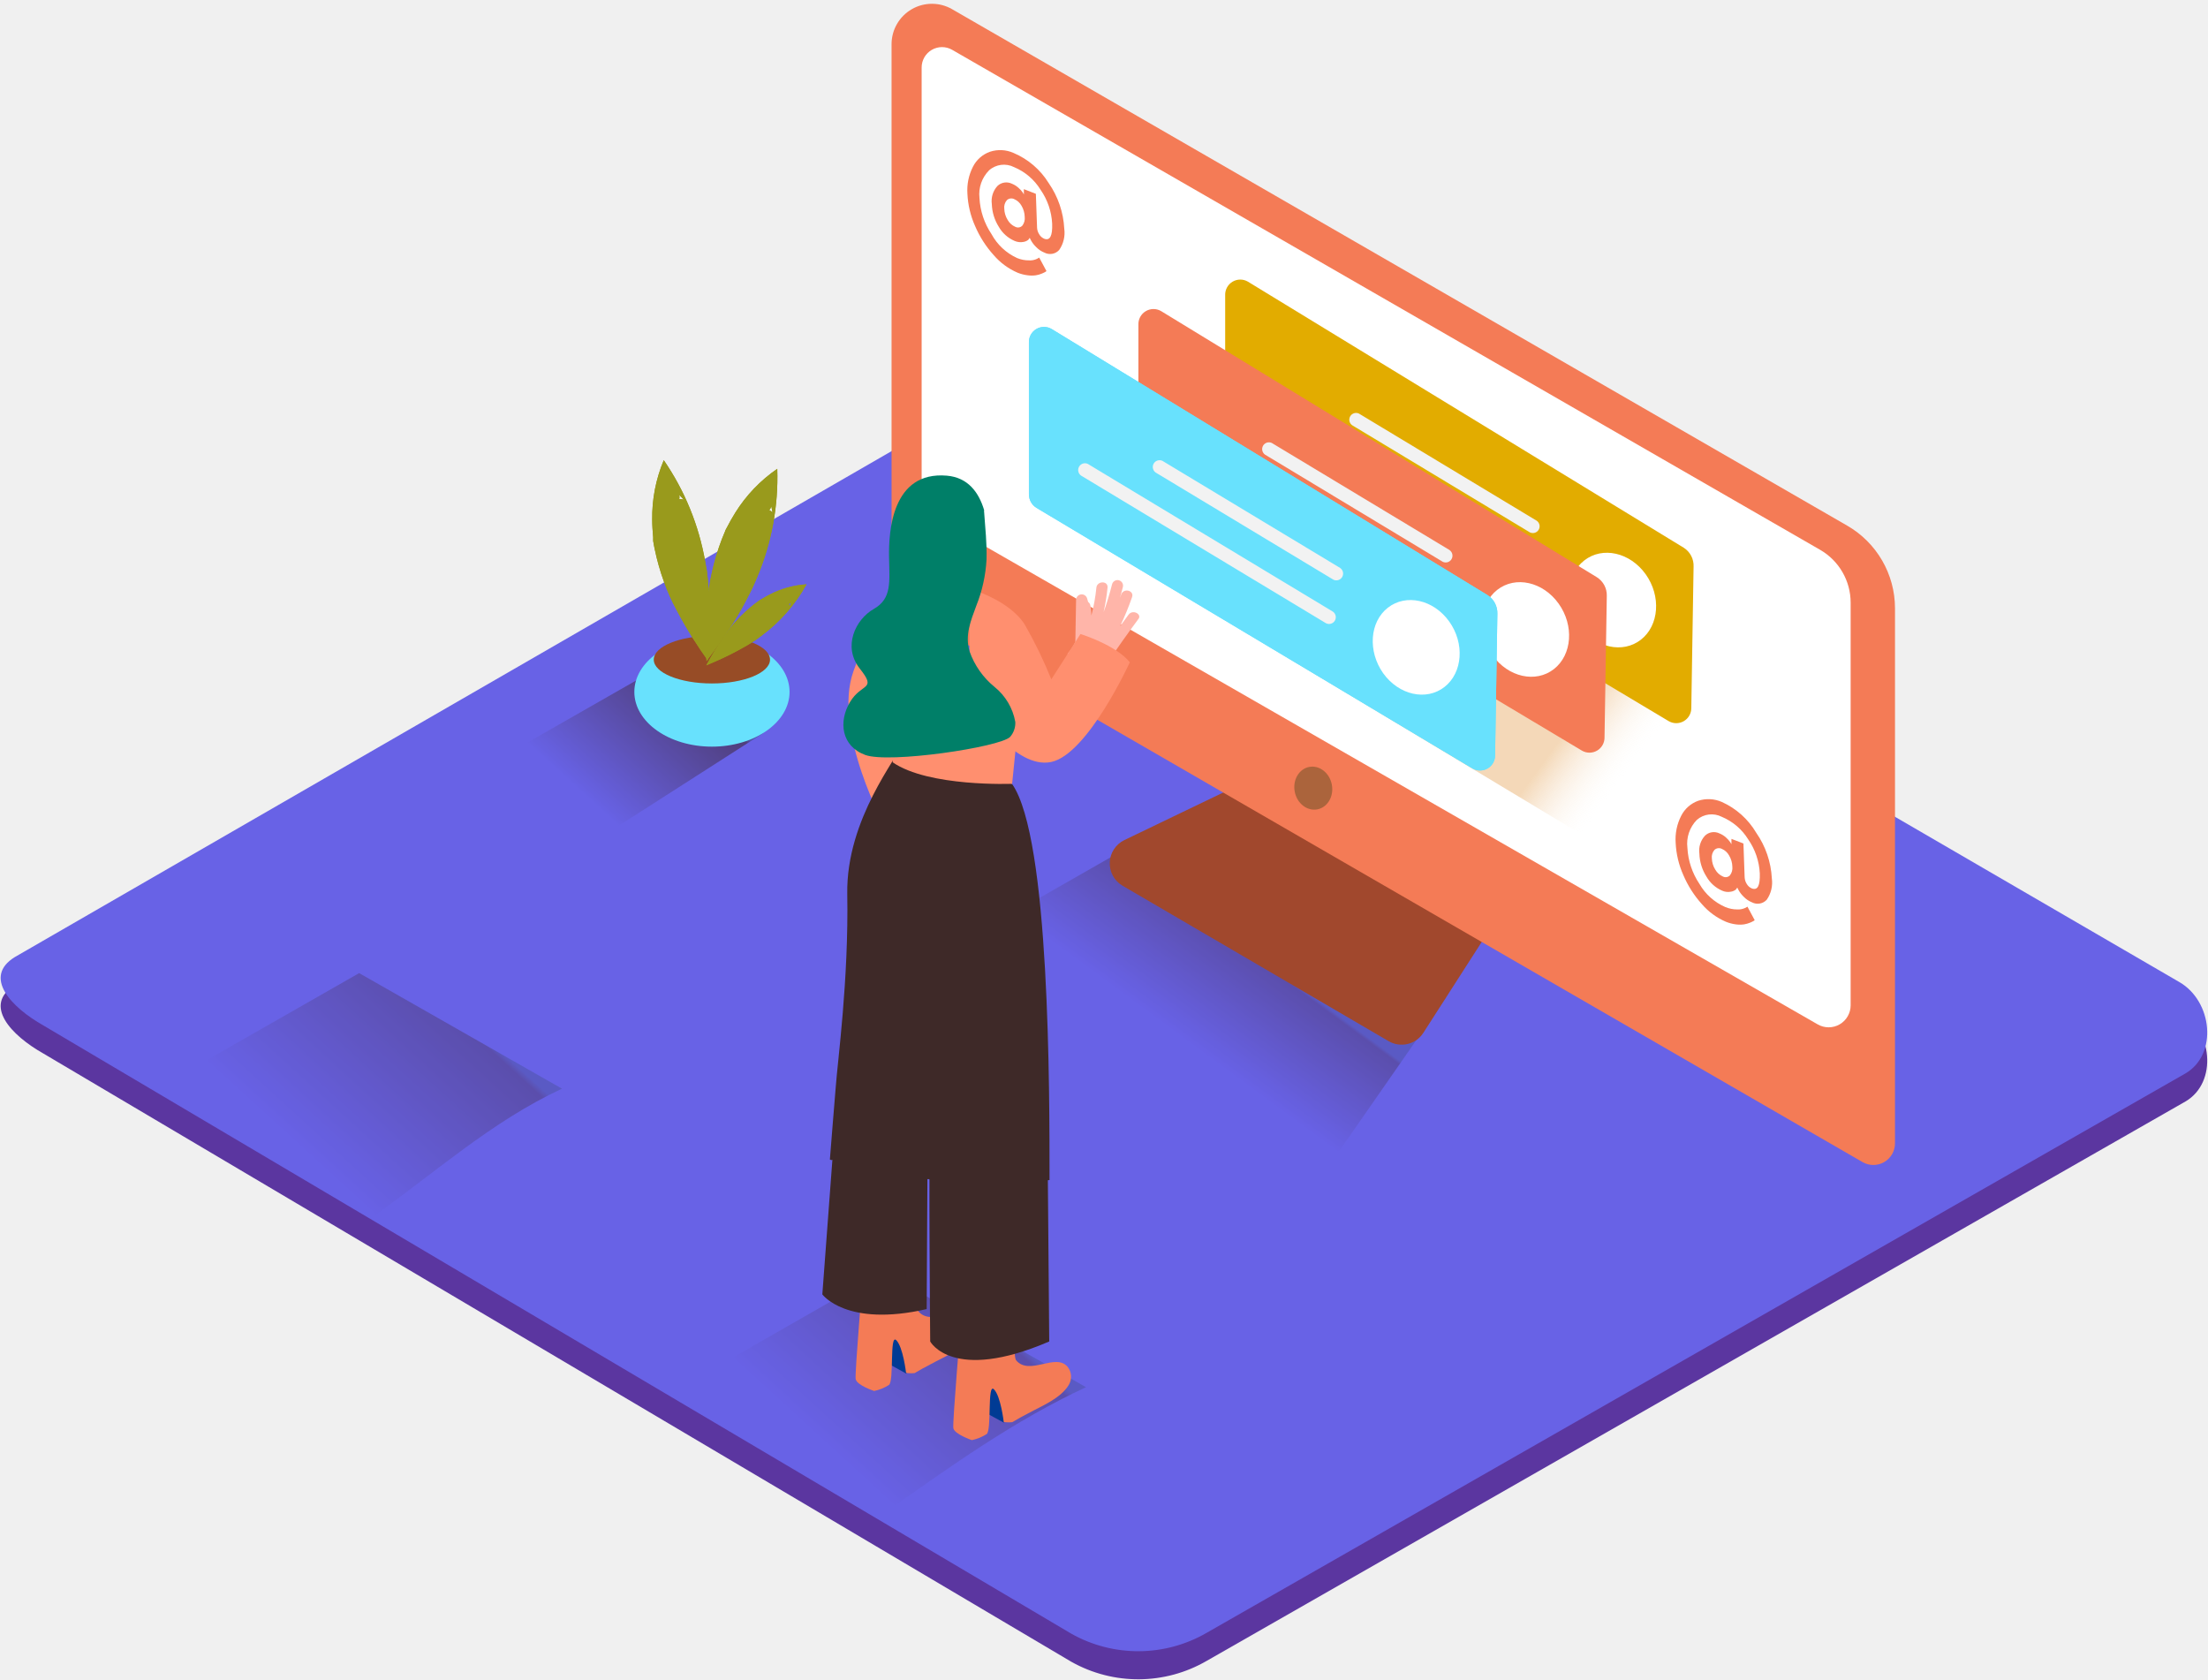
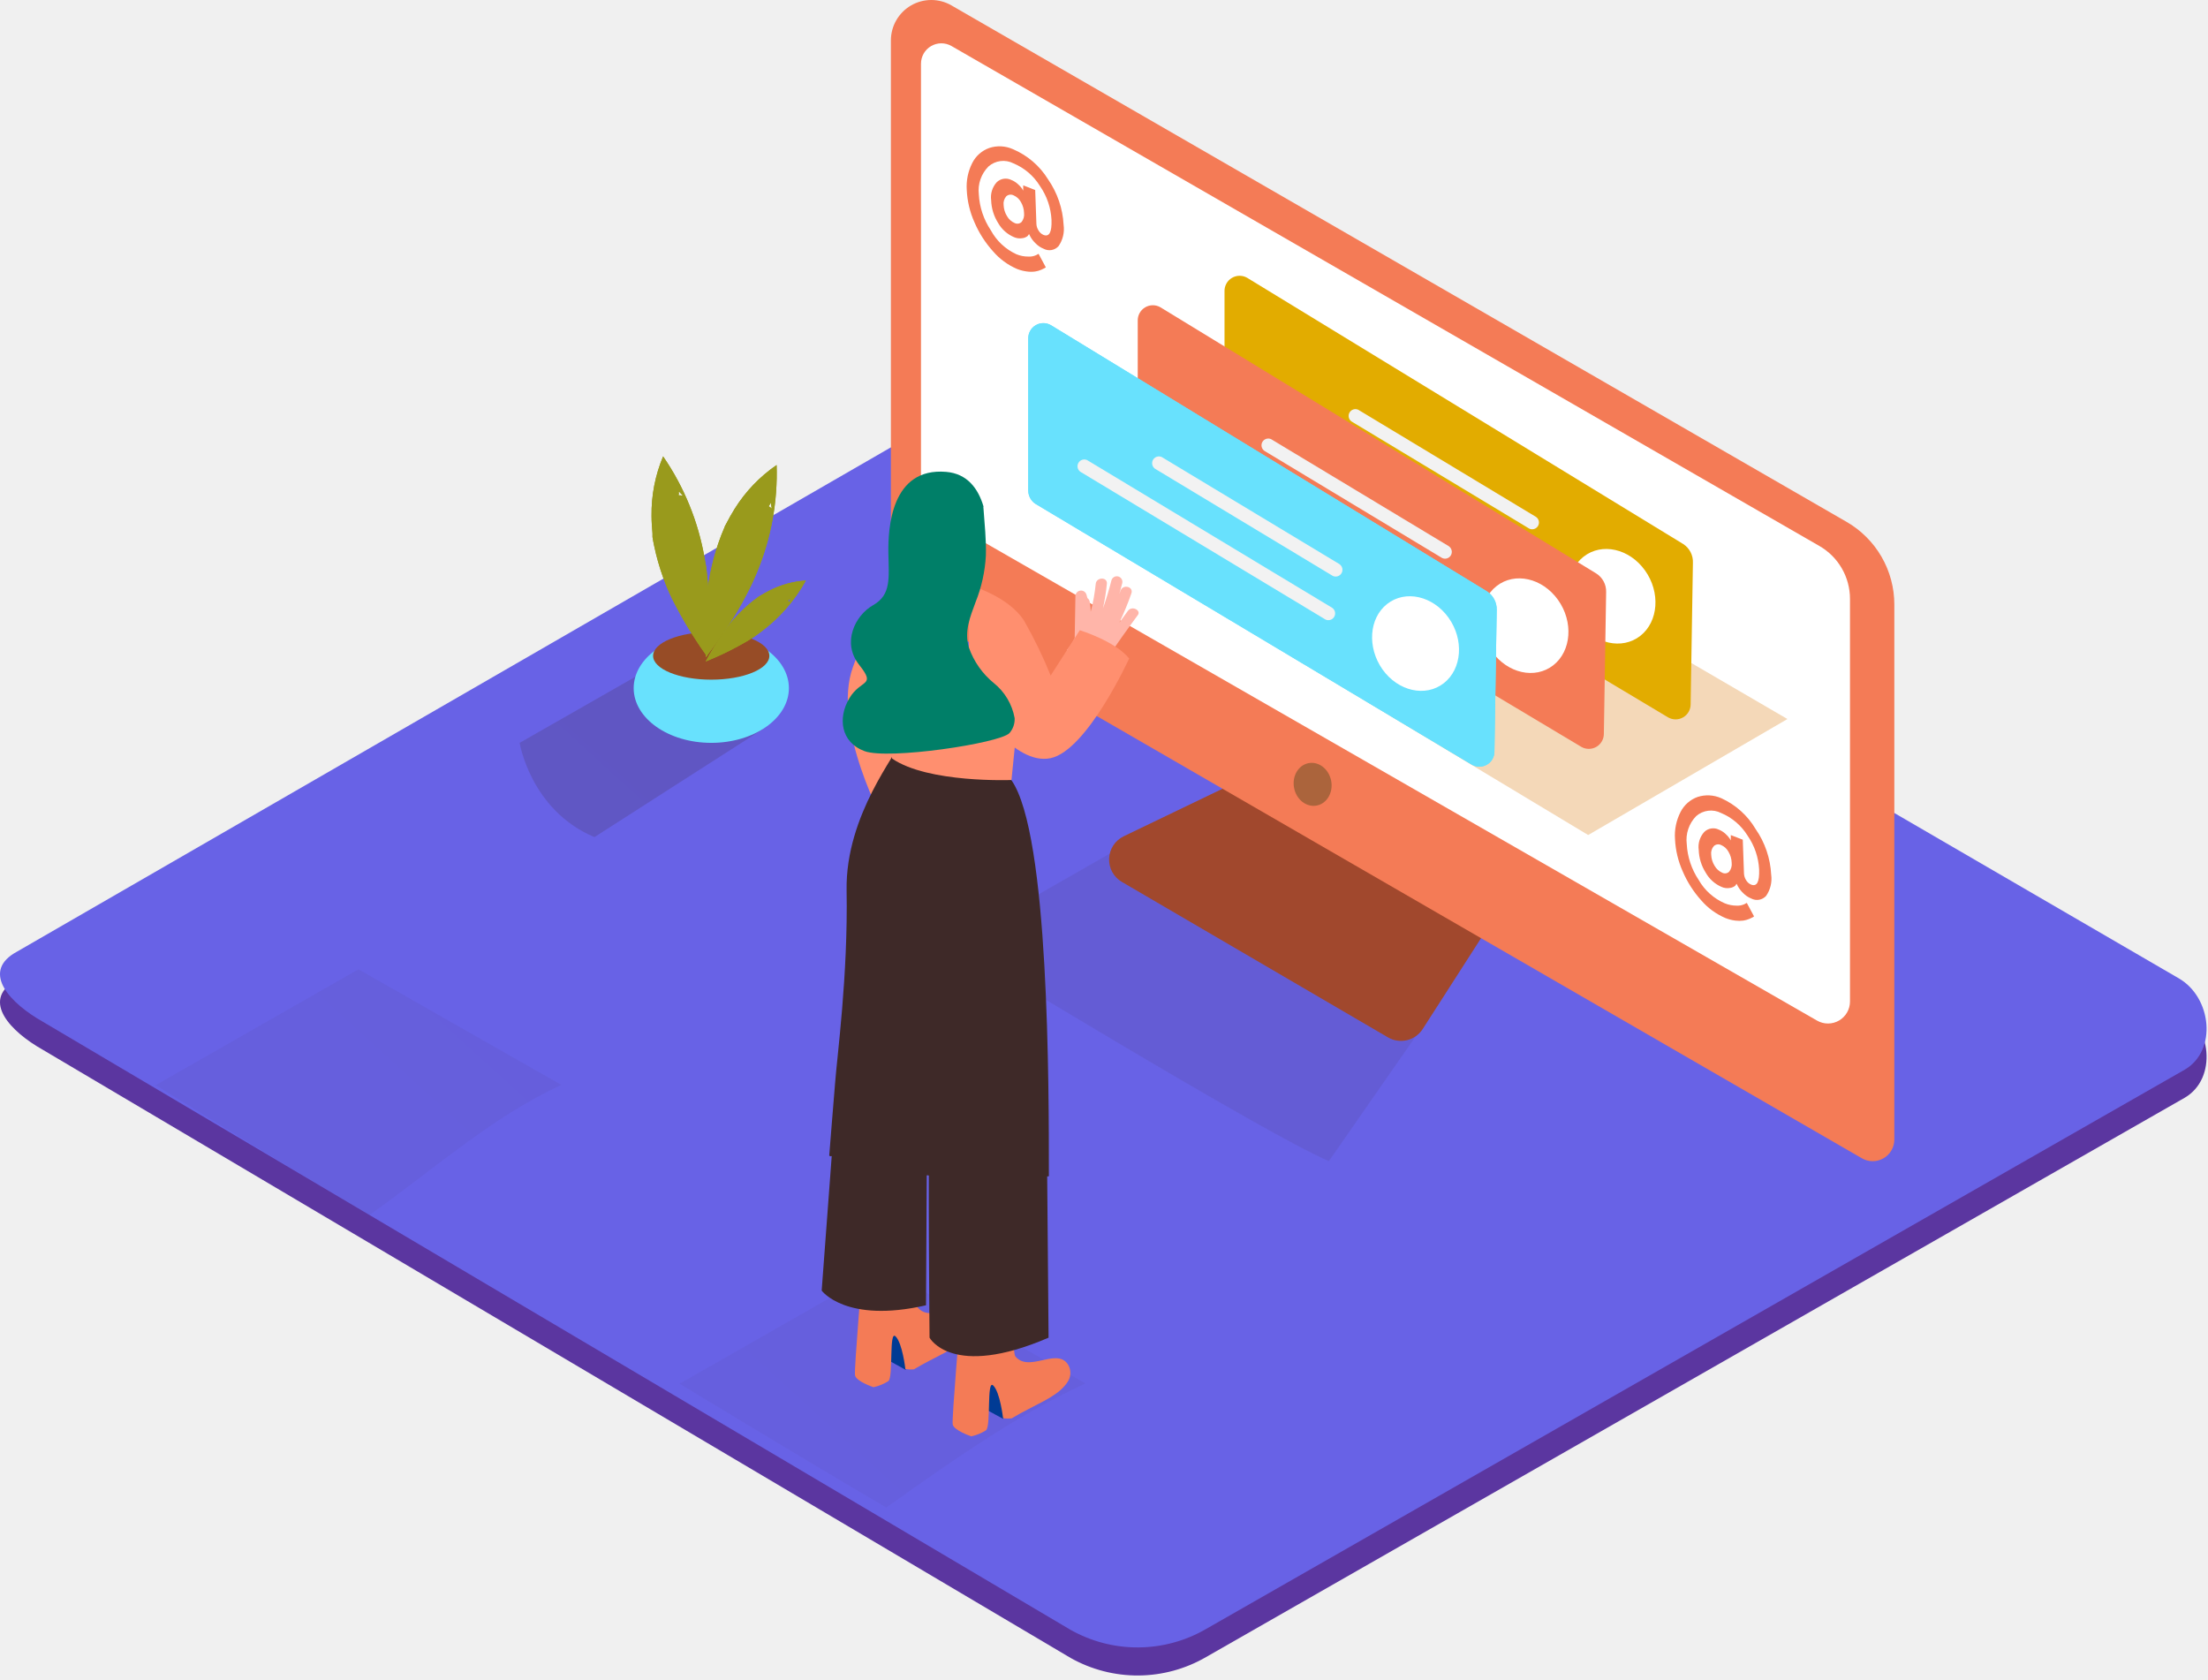
- <svg xmlns="http://www.w3.org/2000/svg" width="472" height="359">
+ <svg xmlns="http://www.w3.org/2000/svg" width="472" height="359" viewBox="0 0 472 359" fill="none">
+   <path d="M228.877 354.392L9.172 224.4C2.177 220.462 -3.818 214.01 2.997 209.778L223.484 82.556C226.789 80.504 231.811 79.157 235.18 81.119L465.775 215.126C472.769 219.192 474.025 230.518 467.055 234.622L257.831 354.187C253.44 356.737 248.459 358.098 243.381 358.134C238.304 358.17 233.303 356.88 228.877 354.392Z" fill="#5B36A0" />
+   <path d="M228.877 348.392L9.172 218.4C2.177 214.462 -3.818 208.01 2.997 203.778L223.484 76.556C226.789 74.504 231.811 73.157 235.18 75.119L465.775 209.126C472.769 213.192 474.025 224.518 467.055 228.622L257.831 348.187C253.44 350.737 248.459 352.098 243.381 352.134C238.304 352.17 233.303 350.88 228.877 348.392Z" fill="#6862E6" />
+   <path style="mix-blend-mode:multiply" opacity="0.25" d="M246.992 176.882L203.639 201.649C203.639 201.649 270.422 242.449 284.078 248.195L309.046 212.282" fill="url(#paint0_linear_55_53)" />
+   <path style="mix-blend-mode:multiply" opacity="0.25" d="M232.016 295.702L188.651 270.987L145.287 295.754C145.287 295.754 167.872 309.554 189.458 322.227C203.166 312.517 216.886 302.706 232.016 295.702Z" fill="url(#paint1_linear_55_53)" />
+   <path style="mix-blend-mode:multiply" opacity="0.46" d="M138.587 143.072L111.082 158.784C111.082 158.784 113.413 173.188 127.07 178.934L163.08 155.847" fill="url(#paint2_linear_55_53)" />
+   <path d="M152.051 158.784C161.213 158.784 168.641 153.547 168.641 147.087C168.641 140.627 161.213 135.39 152.051 135.39C142.888 135.39 135.461 140.627 135.461 147.087C135.461 153.547 142.888 158.784 152.051 158.784Z" fill="#68E1FD" />
+   <path d="M152.038 145.278C158.9 145.278 164.464 142.998 164.464 140.186C164.464 137.373 158.9 135.094 152.038 135.094C145.175 135.094 139.612 137.373 139.612 140.186C139.612 142.998 145.175 145.278 152.038 145.278Z" fill="#974C26" />
+   <path d="M151.589 131.695C151.589 129.399 151.513 127.104 151.333 124.808C151.282 124.209 151.227 123.615 151.167 123.025L151.039 121.858C151.039 121.511 150.859 120.575 150.859 120.665C150.782 120.195 150.701 119.729 150.616 119.267C149.261 111.474 146.237 104.066 141.751 97.552C140.063 101.574 139.221 105.9 139.278 110.262C139.278 111.546 139.381 112.828 139.483 114.034V114.791C139.586 115.406 139.701 116.073 139.829 116.637C140.317 118.976 140.972 121.278 141.789 123.525C142.523 125.593 143.418 127.6 144.467 129.528C145.597 131.698 146.824 133.816 148.143 135.877C149.094 137.381 150.09 138.856 151.128 140.302C151.436 137.442 151.577 134.568 151.589 131.695ZM145.069 105.876C145.134 105.58 145.134 105.274 145.069 104.979C145.385 105.303 145.697 105.637 146.004 105.979C145.696 105.891 145.375 105.856 145.056 105.876H145.069Z" fill="#999A1C" />
+   <path d="M155.855 133.465C157.125 131.549 158.292 129.566 159.353 127.527C159.635 126.997 159.908 126.467 160.173 125.937L160.698 124.872L161.198 123.769L161.748 122.486C164.819 115.188 166.274 107.312 166.014 99.399C162.412 101.869 159.359 105.057 157.047 108.762C156.383 109.83 155.763 110.926 155.189 112.046L154.933 112.52L154.869 112.726C154.626 113.303 154.382 113.88 154.152 114.47C153.301 116.705 152.612 118.998 152.089 121.332C151.59 123.47 151.261 125.645 151.103 127.835C150.876 130.269 150.765 132.713 150.77 135.158C150.77 137.069 150.77 138.814 150.885 140.494C152.589 138.224 154.305 135.889 155.855 133.465ZM164.311 108.211C164.511 107.985 164.66 107.718 164.746 107.428C164.84 107.873 164.921 108.301 164.99 108.711C164.79 108.511 164.561 108.343 164.311 108.211Z" fill="#999A1C" />
+   <path d="M155.766 139.186C157.07 138.536 158.351 137.843 159.609 137.108L160.569 136.518L161.198 136.12L161.813 135.684L162.53 135.158C166.535 132.213 169.857 128.437 172.266 124.089C169.531 124.265 166.862 125.003 164.426 126.257C163.721 126.617 163.042 127.014 162.363 127.424L162.069 127.604L161.966 127.694L161.018 128.399C159.837 129.331 158.724 130.347 157.688 131.439C156.73 132.433 155.851 133.5 155.061 134.632C154.171 135.89 153.317 137.174 152.499 138.48C151.918 139.438 151.367 140.413 150.846 141.405C152.499 140.712 154.152 139.995 155.766 139.186ZM168.474 128.284C168.655 128.227 168.821 128.13 168.961 128.001C168.867 128.275 168.765 128.544 168.653 128.809C168.619 128.63 168.559 128.457 168.474 128.296V128.284ZM151.589 131.695C151.589 129.399 151.513 127.104 151.333 124.808C151.282 124.209 151.227 123.615 151.167 123.025L151.039 121.858C151.039 121.511 150.859 120.575 150.859 120.665C150.782 120.195 150.701 119.729 150.616 119.267C149.261 111.474 146.237 104.066 141.751 97.552C140.063 101.574 139.221 105.9 139.278 110.262C139.278 111.546 139.381 112.828 139.483 114.034V114.791C139.586 115.406 139.701 116.073 139.829 116.637C140.317 118.976 140.972 121.278 141.789 123.525C142.523 125.593 143.418 127.6 144.467 129.528C145.597 131.698 146.824 133.816 148.143 135.877C149.094 137.381 150.09 138.856 151.128 140.302C151.436 137.442 151.577 134.568 151.589 131.695ZM145.069 105.876C145.134 105.58 145.134 105.274 145.069 104.979C145.385 105.303 145.697 105.637 146.004 105.979C145.696 105.891 145.375 105.856 145.056 105.876H145.069Z" fill="#999A1C" />
+   <path d="M155.855 133.465C157.125 131.549 158.292 129.566 159.353 127.527C159.635 126.997 159.908 126.467 160.173 125.937L160.698 124.872L161.198 123.769L161.748 122.486C164.819 115.188 166.274 107.312 166.014 99.399C162.412 101.869 159.359 105.057 157.047 108.762C156.383 109.83 155.763 110.926 155.189 112.046L154.933 112.52L154.869 112.726C154.626 113.303 154.382 113.88 154.152 114.47C153.301 116.705 152.612 118.998 152.089 121.332C151.59 123.47 151.261 125.645 151.103 127.835C150.876 130.269 150.765 132.713 150.77 135.158C150.77 137.069 150.77 138.814 150.885 140.494C152.589 138.224 154.305 135.889 155.855 133.465ZM164.311 108.211C164.511 107.985 164.66 107.718 164.746 107.428C164.84 107.873 164.921 108.301 164.99 108.711C164.79 108.511 164.561 108.343 164.311 108.211Z" fill="#999A1C" />
+   <path d="M155.766 139.186C157.07 138.536 158.351 137.843 159.609 137.108L160.569 136.518L161.198 136.12L161.813 135.684L162.53 135.158C166.535 132.213 169.857 128.437 172.266 124.089C169.531 124.265 166.862 125.003 164.426 126.257C163.721 126.617 163.042 127.014 162.363 127.424L162.069 127.604L161.966 127.694L161.018 128.399C159.837 129.331 158.724 130.347 157.688 131.439C156.73 132.433 155.851 133.5 155.061 134.632C154.171 135.89 153.317 137.174 152.499 138.48C151.918 139.438 151.367 140.413 150.846 141.405C152.499 140.712 154.152 139.995 155.766 139.186ZM168.474 128.284C168.655 128.227 168.821 128.13 168.961 128.001C168.867 128.275 168.765 128.544 168.653 128.809C168.619 128.63 168.559 128.457 168.474 128.296V128.284Z" fill="#999A1C" />
+   <path d="M264.209 167.211L240.215 178.754C239.31 179.189 238.542 179.863 237.991 180.702C237.44 181.542 237.129 182.515 237.089 183.518C237.05 184.521 237.284 185.516 237.767 186.396C238.25 187.276 238.963 188.008 239.831 188.514L296.698 221.734C297.927 222.453 299.386 222.669 300.771 222.337C302.156 222.005 303.358 221.15 304.128 219.952L317.951 198.429" fill="#A1482D" />
+   <path d="M394.713 111.533L203.383 1.151C202.071 0.395 200.583 -0.002 199.068 5.79808e-06C197.554 0.002 196.067 0.402 194.757 1.161C193.445 1.92 192.357 3.011 191.6 4.324C190.843 5.637 190.445 7.125 190.445 8.641V123.474C190.444 124.734 190.776 125.972 191.405 127.064C192.035 128.156 192.941 129.063 194.032 129.694L398.005 247.579C398.708 247.987 399.507 248.202 400.32 248.203C401.134 248.203 401.933 247.989 402.637 247.582C403.341 247.174 403.926 246.588 404.332 245.883C404.738 245.177 404.95 244.378 404.949 243.564V129.207C404.947 125.621 403.999 122.099 402.202 118.996C400.405 115.893 397.822 113.319 394.713 111.533Z" fill="#F47B56" />
+   <path d="M203.396 9.835L388.948 116.715C390.929 117.858 392.575 119.503 393.72 121.484C394.864 123.465 395.467 125.713 395.468 128.001V214.077C395.466 214.9 395.249 215.709 394.838 216.422C394.427 217.135 393.836 217.728 393.124 218.142C392.412 218.554 391.604 218.773 390.781 218.775C389.959 218.778 389.15 218.564 388.436 218.156L199.207 109.493C198.498 109.086 197.91 108.499 197.5 107.792C197.091 107.085 196.876 106.283 196.876 105.466V13.618C196.876 12.063 197.703 10.626 199.047 9.846C199.707 9.462 200.457 9.259 201.22 9.258C201.984 9.256 202.733 9.455 203.396 9.835Z" fill="white" />
+   <path d="M281.47 172.187C283.659 171.766 285.042 169.394 284.56 166.89C284.078 164.387 281.913 162.698 279.724 163.12C277.535 163.541 276.151 165.913 276.634 168.417C277.116 170.921 279.281 172.609 281.47 172.187Z" fill="#AB643C" />
+   <path opacity="0.32" d="M253.269 126.616L339.499 178.485L382.094 153.692L305.985 109.339" fill="url(#paint3_linear_55_53)" />
+   <path d="M359.829 116.291L266.605 59.381C266.106 59.092 265.538 58.942 264.962 58.947C264.385 58.952 263.821 59.111 263.327 59.409C262.832 59.706 262.426 60.13 262.151 60.637C261.876 61.145 261.742 61.716 261.762 62.293V94.719C261.758 95.305 261.906 95.882 262.191 96.395C262.476 96.907 262.888 97.337 263.389 97.643L356.601 153.347C357.598 153.914 358.821 153.907 359.811 153.327C360.297 153.042 360.701 152.634 360.981 152.145C361.26 151.655 361.407 151.101 361.405 150.537L361.892 120.307C361.928 119.516 361.756 118.729 361.394 118.025C361.032 117.32 360.493 116.722 359.829 116.291Z" fill="#E2AC00" />
+   <path d="M337.526 132.978C340.869 137.659 346.749 138.968 350.644 135.915C354.538 132.862 354.987 126.591 351.644 121.922C348.299 117.253 342.419 115.932 338.524 118.985C334.63 122.037 334.182 128.296 337.526 132.978Z" fill="white" />
+   <path d="M328.379 110.507L290.356 87.587C290.029 87.434 289.657 87.408 289.313 87.515C288.968 87.622 288.676 87.854 288.494 88.165C288.311 88.476 288.251 88.844 288.325 89.197C288.399 89.551 288.603 89.864 288.896 90.075L326.918 112.995C327.244 113.148 327.616 113.173 327.961 113.066C328.305 112.959 328.597 112.728 328.78 112.417C328.962 112.105 329.023 111.737 328.949 111.384C328.874 111.031 328.671 110.718 328.379 110.507ZM326.816 119.819L274.406 88.228C274.085 88.117 273.735 88.123 273.418 88.244C273.101 88.365 272.836 88.594 272.67 88.889C272.504 89.186 272.447 89.53 272.509 89.864C272.571 90.198 272.748 90.499 273.01 90.716L325.355 122.319C325.681 122.472 326.053 122.497 326.398 122.39C326.742 122.283 327.034 122.052 327.217 121.741C327.399 121.43 327.46 121.061 327.386 120.708C327.311 120.355 327.108 120.042 326.816 119.831V119.819Z" fill="#F2F2F2" />
+   <path d="M341.228 122.576L248.055 65.679C247.556 65.39 246.988 65.24 246.412 65.245C245.835 65.25 245.271 65.409 244.777 65.707C244.282 66.004 243.876 66.428 243.601 66.935C243.326 67.442 243.191 68.014 243.212 68.591V101.002C243.204 101.589 243.349 102.169 243.632 102.684C243.915 103.198 244.327 103.631 244.827 103.94L338.038 159.643C339.046 160.223 340.288 160.213 341.286 159.618C341.776 159.325 342.18 158.907 342.456 158.406C342.732 157.906 342.869 157.341 342.855 156.77L343.342 126.54C343.363 125.752 343.18 124.973 342.809 124.278C342.438 123.583 341.894 122.996 341.228 122.576Z" fill="#F47B56" />
+   <path d="M318.924 139.263C322.268 143.944 328.148 145.253 332.043 142.2C335.937 139.147 336.385 132.875 333.042 128.207C329.698 123.537 323.818 122.217 319.924 125.269C316.029 128.322 315.581 134.581 318.924 139.263Z" fill="white" />
+   <path d="M309.777 116.791L271.729 93.871C271.402 93.718 271.03 93.692 270.686 93.799C270.341 93.906 270.049 94.138 269.867 94.449C269.684 94.76 269.624 95.128 269.698 95.481C269.772 95.835 269.976 96.147 270.269 96.359L308.291 119.279C308.617 119.432 308.989 119.457 309.334 119.35C309.678 119.243 309.97 119.012 310.153 118.701C310.335 118.389 310.396 118.021 310.322 117.668C310.247 117.315 310.044 117.002 309.752 116.791H309.777ZM308.202 126.167L255.805 94.525C255.478 94.372 255.106 94.346 254.761 94.453C254.417 94.561 254.125 94.792 253.943 95.104C253.76 95.415 253.7 95.783 253.774 96.136C253.848 96.49 254.052 96.802 254.345 97.014L306.754 128.604C307.08 128.757 307.452 128.782 307.797 128.675C308.141 128.568 308.433 128.337 308.616 128.026C308.798 127.714 308.858 127.346 308.784 126.993C308.71 126.64 308.506 126.327 308.214 126.116L308.202 126.167Z" fill="#F2F2F2" />
+   <path d="M317.849 126.399L224.649 69.502C224.15 69.213 223.583 69.063 223.006 69.068C222.429 69.072 221.865 69.232 221.371 69.529C220.876 69.826 220.471 70.25 220.196 70.757C219.921 71.265 219.786 71.836 219.807 72.413V104.825C219.803 105.411 219.951 105.988 220.236 106.501C220.521 107.013 220.933 107.443 221.434 107.749L314.645 163.453C315.653 164.033 316.895 164.023 317.894 163.427C318.384 163.134 318.788 162.716 319.063 162.216C319.339 161.715 319.476 161.151 319.462 160.58L319.949 130.349C319.969 129.565 319.787 128.789 319.419 128.097C319.051 127.405 318.51 126.82 317.849 126.399Z" fill="#68E1FD" />
+   <path d="M317.849 126.399L224.649 69.502C224.15 69.213 223.583 69.063 223.006 69.068C222.429 69.072 221.865 69.232 221.371 69.529C220.876 69.826 220.471 70.25 220.196 70.757C219.921 71.265 219.786 71.836 219.807 72.413V104.825C219.803 105.411 219.951 105.988 220.236 106.501C220.521 107.013 220.933 107.443 221.434 107.749L314.645 163.453C315.653 164.033 316.895 164.023 317.894 163.427C318.384 163.134 318.788 162.716 319.063 162.216C319.339 161.715 319.476 161.151 319.462 160.58L319.949 130.349C319.969 129.565 319.787 128.789 319.419 128.097C319.051 127.405 318.51 126.82 317.849 126.399Z" fill="#68E1FD" />
+   <path d="M295.532 143.085C298.875 147.766 304.756 149.075 308.65 146.022C312.545 142.969 312.993 136.697 309.65 132.029C306.306 127.36 300.425 126.039 296.531 129.092C292.637 132.144 292.227 138.403 295.531 143.085H295.532Z" fill="white" />
+   <path d="M286.385 120.614L248.35 97.694C248.023 97.541 247.651 97.515 247.307 97.622C246.962 97.729 246.67 97.961 246.488 98.272C246.305 98.583 246.245 98.951 246.319 99.304C246.393 99.657 246.596 99.97 246.889 100.182L284.912 123.102C285.238 123.255 285.61 123.28 285.955 123.173C286.299 123.066 286.591 122.835 286.774 122.524C286.956 122.212 287.017 121.844 286.942 121.491C286.868 121.138 286.664 120.825 286.372 120.614H286.385ZM284.809 129.939L232.4 98.347C232.073 98.194 231.701 98.168 231.357 98.275C231.012 98.382 230.72 98.614 230.538 98.926C230.355 99.237 230.295 99.605 230.369 99.958C230.444 100.312 230.647 100.624 230.94 100.836L283.349 132.426C283.675 132.579 284.047 132.604 284.392 132.497C284.736 132.39 285.028 132.159 285.211 131.848C285.393 131.536 285.454 131.168 285.379 130.815C285.305 130.462 285.101 130.149 284.809 129.938V129.939Z" fill="#F2F2F2" />
+   <path d="M195.531 123.217C189.507 128.409 184.952 135.092 182.323 142.597C177.685 155.424 189.279 176.381 189.279 176.381L207.317 162.081" fill="#FF8F6F" />
+   <path d="M193.583 292.791L188.69 290.085L189.97 283.082C189.97 283.082 197.26 283.774 197.9 286.365" fill="#003B94" />
+   <path d="M195.377 292.689C196.479 292.009 197.632 291.406 198.772 290.803C201.602 289.251 205.69 287.648 207.432 284.736C207.789 284.147 207.958 283.463 207.917 282.776C207.876 282.088 207.626 281.43 207.202 280.888C204.639 277.784 199.028 282.889 196.158 279.452C195.595 278.772 195.326 267.985 195.326 267.985L184.411 270.935C184.411 270.935 182.566 292.611 182.771 293.945C182.976 295.279 186.73 296.511 186.73 296.511C187.848 296.273 188.914 295.838 189.881 295.228C191.021 294.394 189.983 284.223 191.444 285.647C192.904 287.071 193.544 292.637 193.544 292.637C194.151 292.729 194.766 292.747 195.377 292.688V292.689Z" fill="#F47B56" />
+   <path d="M214.427 303.269L209.533 300.602L210.813 293.599C210.813 293.599 218.103 294.292 218.743 296.882" fill="#003B94" />
+   <path d="M216.271 303.167C217.373 302.487 218.526 301.885 219.666 301.282C222.497 299.73 226.584 298.127 228.326 295.215C228.683 294.626 228.852 293.942 228.811 293.255C228.77 292.567 228.52 291.909 228.096 291.367C225.533 288.263 219.922 293.368 217.053 289.931C216.489 289.251 216.22 278.464 216.22 278.464L205.305 281.414C205.305 281.414 203.448 303.167 203.653 304.45C203.858 305.732 207.611 307.015 207.611 307.015C208.729 306.777 209.796 306.342 210.763 305.732C211.903 304.899 210.865 294.728 212.326 296.152C213.786 297.575 214.426 303.142 214.426 303.142C215.037 303.226 215.657 303.234 216.271 303.167Z" fill="#F47B56" />
+   <path d="M178.864 232.803L175.648 275.861C175.648 275.861 180.773 282.941 197.952 279.003L198.118 249.977M198.708 241.333C198.336 245.039 198.708 285.929 198.708 285.929C198.708 285.929 203.46 294.83 224.15 285.929L223.855 251.183" fill="#3E2928" />
+   <path d="M177.262 247.027C178.672 248.002 179.158 242.987 180.632 243.847C185.991 246.963 191.679 249.475 197.593 251.337H197.721C197.862 251.268 198.015 251.229 198.171 251.221C198.328 251.213 198.484 251.236 198.631 251.29C198.779 251.344 198.913 251.427 199.028 251.534C199.142 251.641 199.233 251.77 199.297 251.914C202.949 253.005 206.668 253.861 210.43 254.479C215.26 255.249 219.256 251.671 224.214 251.427C224.214 232.419 224.304 178.318 216.22 166.775L192.302 158.72C192.187 160.695 180.696 174.034 180.977 190.298C181.297 208.626 178.915 225.916 178.505 231.649C178.441 232.624 177.314 245.989 177.262 247.027Z" fill="#3E2928" />
+   <path d="M218.423 144.919L216.22 166.723C216.22 166.723 198.375 167.442 190.688 162.132V143.636" fill="#FF8F6F" />
+   <path d="M241.111 130.567L239.292 133.055C240.262 131.031 241.118 128.955 241.854 126.835C242.367 125.385 240.048 124.808 239.536 126.257L239.266 127.001C239.489 126.231 239.698 125.458 239.894 124.679C239.934 124.525 239.944 124.366 239.922 124.209C239.901 124.052 239.848 123.901 239.768 123.764C239.687 123.628 239.58 123.509 239.453 123.414C239.326 123.319 239.181 123.251 239.027 123.212C238.873 123.174 238.713 123.167 238.557 123.191C238.4 123.215 238.25 123.27 238.115 123.353C237.98 123.436 237.862 123.544 237.769 123.673C237.677 123.802 237.61 123.947 237.575 124.102C237.072 126.115 236.469 128.101 235.769 130.054C236.16 128.32 236.443 126.563 236.615 124.794C236.769 123.269 234.373 123.333 234.232 124.794C234.033 126.808 233.673 128.802 233.156 130.759C233.156 130.075 233.092 129.391 232.964 128.707C232.946 128.536 232.893 128.371 232.806 128.223C232.72 128.074 232.603 127.946 232.464 127.847C232.399 127.578 232.322 127.313 232.234 127.052C232.143 126.783 231.961 126.555 231.719 126.407C231.477 126.26 231.19 126.202 230.91 126.245C230.629 126.288 230.373 126.429 230.186 126.642C230 126.856 229.894 127.128 229.889 127.412L229.735 136.39C229.302 137.32 228.736 138.185 228.057 138.955C229.209 139.753 230.321 140.609 231.388 141.52C232.339 142.325 233.246 143.181 234.104 144.085C234.869 143.131 235.608 142.156 236.32 141.161C236.408 141.086 236.486 141 236.55 140.904C238.683 137.742 240.888 134.629 243.161 131.567C244.109 130.515 242.021 129.348 241.111 130.567Z" fill="#FFB5A9" />
+   <path d="M207.099 125.039C207.099 125.039 215.529 127.309 218.949 132.734C221.091 136.489 222.979 140.385 224.599 144.394L230.824 134.709C230.824 134.709 238.383 137.031 241.38 140.751C241.38 140.751 232.413 160.374 224.598 162.055C216.784 163.735 208.482 150.537 208.482 150.537C208.482 150.537 206.766 156.052 207.099 150.165" fill="#FF8F6F" />
+   <path d="M212.454 146.009C210.003 144.012 208.154 141.375 207.112 138.391C206.099 134.941 207.368 131.913 208.546 128.707C209.822 125.528 210.566 122.161 210.75 118.741C210.852 115.381 210.468 112.021 210.237 108.672C210.204 108.528 210.204 108.379 210.237 108.236C209.11 104.453 206.804 101.246 202.257 100.861C190.483 99.861 189.817 112.918 189.907 118.228C189.997 123.538 190.56 127.129 186.653 129.348C182.745 131.567 179.927 137.39 183.655 142.098C187.383 146.804 184.039 145.086 181.554 149.267C179.069 153.448 179.709 158.669 184.808 160.554C189.907 162.439 213.607 158.899 215.784 156.706C216.557 155.822 216.956 154.672 216.899 153.5C216.368 150.549 214.789 147.888 212.454 146.009Z" fill="#007F68" />
+   <path d="M224.035 38.321C226.03 41.197 227.184 44.573 227.365 48.069C227.588 49.669 227.2 51.295 226.277 52.622C225.884 53.054 225.358 53.344 224.783 53.444C224.207 53.544 223.614 53.449 223.099 53.174C222.451 52.915 221.866 52.522 221.383 52.02C220.948 51.611 220.576 51.14 220.281 50.622L219.974 50.019C219.89 50.176 219.786 50.323 219.666 50.455C219.36 50.693 218.999 50.847 218.616 50.904C217.975 51.022 217.313 50.942 216.72 50.673C215.303 50.059 214.125 49.001 213.363 47.659C212.444 46.199 211.931 44.521 211.877 42.798C211.783 42.108 211.841 41.407 212.047 40.742C212.253 40.077 212.602 39.465 213.069 38.95C213.474 38.558 213.991 38.301 214.548 38.213C215.105 38.126 215.676 38.213 216.182 38.462C216.695 38.667 217.168 38.962 217.578 39.335C217.928 39.632 218.237 39.972 218.5 40.348L218.73 40.758V39.617L221.293 40.617L221.549 47.826C221.567 48.342 221.727 48.843 222.011 49.275C222.251 49.692 222.62 50.02 223.061 50.211C224.299 50.699 224.871 49.63 224.778 47.005C224.649 44.405 223.792 41.894 222.305 39.758C220.969 37.586 218.984 35.889 216.63 34.91C215.776 34.475 214.811 34.307 213.86 34.429C212.909 34.55 212.017 34.955 211.3 35.59C210.534 36.36 209.952 37.292 209.595 38.318C209.238 39.343 209.116 40.436 209.238 41.515C209.384 44.264 210.269 46.923 211.8 49.211C213.018 51.469 214.938 53.27 217.27 54.341C218.082 54.681 218.954 54.851 219.833 54.841C220.405 54.88 220.977 54.774 221.498 54.534L222.011 54.251L223.561 57.137L223.304 57.317C223.061 57.453 222.808 57.573 222.549 57.676C222.139 57.853 221.709 57.974 221.267 58.036C220.702 58.112 220.129 58.112 219.564 58.036C218.821 57.947 218.093 57.761 217.399 57.484C215.425 56.634 213.672 55.344 212.274 53.713C210.616 51.877 209.274 49.779 208.303 47.505C207.33 45.331 206.774 42.995 206.663 40.617C206.525 38.617 206.933 36.618 207.842 34.833C208.596 33.335 209.899 32.186 211.48 31.626C213.135 31.08 214.935 31.172 216.527 31.883C219.636 33.199 222.26 35.448 224.035 38.321ZM218.385 47.441C218.805 46.903 218.995 46.22 218.91 45.542C218.889 44.706 218.656 43.89 218.231 43.17C217.884 42.541 217.339 42.045 216.681 41.759C216.428 41.628 216.142 41.578 215.861 41.615C215.579 41.651 215.315 41.773 215.105 41.964C214.884 42.216 214.719 42.512 214.622 42.833C214.525 43.154 214.497 43.492 214.542 43.824C214.571 44.67 214.822 45.493 215.272 46.209C215.642 46.861 216.212 47.374 216.899 47.672C217.139 47.795 217.412 47.839 217.679 47.797C217.946 47.756 218.193 47.631 218.385 47.441ZM375.292 177.202C377.291 180.076 378.444 183.453 378.622 186.95C378.845 188.55 378.457 190.176 377.534 191.503C377.14 191.933 376.614 192.221 376.039 192.321C375.465 192.421 374.873 192.327 374.357 192.055C373.711 191.793 373.126 191.4 372.64 190.901C372.207 190.49 371.836 190.019 371.538 189.502L371.231 188.9C371.144 189.056 371.041 189.202 370.923 189.336C370.619 189.576 370.257 189.731 369.873 189.785C369.238 189.912 368.579 189.836 367.99 189.567C366.571 188.95 365.393 187.887 364.633 186.54C363.705 185.079 363.187 183.395 363.134 181.666C363.036 180.976 363.093 180.274 363.299 179.608C363.505 178.943 363.856 178.332 364.326 177.818C364.729 177.427 365.244 177.171 365.799 177.083C366.354 176.996 366.922 177.083 367.426 177.331C367.94 177.535 368.413 177.83 368.822 178.203C369.172 178.505 369.482 178.85 369.745 179.229L369.988 179.639V178.498L372.55 179.485L372.807 186.694C372.829 187.209 372.988 187.709 373.267 188.143C373.509 188.56 373.877 188.888 374.318 189.079C375.599 189.567 376.125 188.502 376.048 185.873C375.918 183.269 375.061 180.754 373.575 178.613C372.239 176.449 370.259 174.758 367.913 173.778C367.059 173.343 366.095 173.174 365.145 173.293C364.195 173.412 363.303 173.813 362.583 174.445C361.821 175.224 361.245 176.165 360.897 177.197C360.549 178.23 360.438 179.327 360.573 180.409C360.716 183.158 361.601 185.817 363.134 188.104C364.399 190.308 366.34 192.049 368.669 193.068C369.481 193.406 370.351 193.58 371.231 193.581C371.802 193.614 372.374 193.508 372.896 193.273L373.409 192.991L374.959 195.877L374.703 196.057C374.459 196.193 374.207 196.313 373.947 196.416C373.535 196.586 373.105 196.706 372.666 196.775C372.096 196.85 371.519 196.85 370.949 196.775C370.21 196.681 369.486 196.492 368.797 196.211C366.824 195.364 365.072 194.079 363.672 192.452C362.014 190.612 360.672 188.51 359.702 186.232C358.728 184.059 358.172 181.722 358.062 179.344C357.922 177.348 358.33 175.353 359.24 173.572C359.996 172.073 361.298 170.921 362.878 170.353C364.538 169.812 366.34 169.904 367.938 170.61C371.011 171.995 373.58 174.297 375.292 177.202ZM369.642 186.322C369.852 186.056 370.008 185.752 370.101 185.426C370.193 185.1 370.22 184.759 370.18 184.423C370.157 183.586 369.919 182.769 369.489 182.051C369.148 181.422 368.607 180.925 367.951 180.64C367.7 180.508 367.415 180.456 367.133 180.49C366.852 180.524 366.588 180.643 366.376 180.832C366.151 181.082 365.983 181.377 365.883 181.698C365.783 182.019 365.755 182.358 365.799 182.692C365.829 183.534 366.08 184.352 366.529 185.065C366.898 185.72 367.469 186.237 368.156 186.54C368.395 186.665 368.667 186.711 368.934 186.672C369.201 186.632 369.449 186.51 369.642 186.322Z" fill="#F47B56" />
+   <path style="mix-blend-mode:multiply" opacity="0.25" d="M119.998 231.893L76.633 207.189L33.282 231.943C33.282 231.943 57.404 247.026 78.991 259.699C92.698 250.002 104.881 238.909 119.998 231.893Z" fill="url(#paint4_linear_55_53)" />
  <defs>
-     <linearGradient x1="61.181%" y1="36.82%" x2="40.788%" y2="55.54%" id="a">
-       <stop stop-color="#78B46A" offset="0%" />
-       <stop stop-color="#7F3500" offset="3%" />
-       <stop stop-color="#FFF" offset="100%" />
+     <linearGradient id="paint0_linear_55_53" x1="6652.55" y1="2802.63" x2="5258.35" y2="4694.32" gradientUnits="userSpaceOnUse">
+       <stop stop-color="#78B46A" />
+       <stop offset="0.03" stop-color="#7F3500" />
+       <stop offset="1" stop-color="white" />
    </linearGradient>
-     <linearGradient x1="82.186%" y1="28.519%" x2="29.852%" y2="62.464%" id="b">
-       <stop stop-color="#78B46A" offset="0%" />
-       <stop stop-color="#7F3500" offset="3%" />
-       <stop stop-color="#FFF" offset="100%" />
+     <linearGradient id="paint1_linear_55_53" x1="7273.2" y1="1732.3" x2="4349.13" y2="4942.51" gradientUnits="userSpaceOnUse">
+       <stop stop-color="#78B46A" />
+       <stop offset="0.03" stop-color="#7F3500" />
+       <stop offset="1" stop-color="white" />
    </linearGradient>
-     <linearGradient x1="80.66%" y1="21.864%" x2="21.557%" y2="66.62%" id="c">
-       <stop stop-color="#78B46A" offset="0%" />
-       <stop stop-color="#7F3500" offset="3%" />
-       <stop stop-color="#FFF" offset="100%" />
+     <linearGradient id="paint2_linear_55_53" x1="4305.24" y1="927.158" x2="2112.81" y2="3334.4" gradientUnits="userSpaceOnUse">
+       <stop stop-color="#78B46A" />
+       <stop offset="0.03" stop-color="#7F3500" />
+       <stop offset="1" stop-color="white" />
    </linearGradient>
-     <linearGradient x1="81.016%" y1="60.589%" x2="67.462%" y2="55.277%" id="d">
-       <stop stop-color="#FFF" stop-opacity="0" offset="0%" />
-       <stop stop-color="#DC841E" offset="99%" />
+     <linearGradient id="paint3_linear_55_53" x1="10690.2" y1="4298.83" x2="9376.33" y2="3339.51" gradientUnits="userSpaceOnUse">
+       <stop stop-color="white" stop-opacity="0" />
+       <stop offset="0.99" stop-color="#DC841E" />
    </linearGradient>
-     <linearGradient x1="82.183%" y1="27.537%" x2="29.857%" y2="62.324%" id="e">
-       <stop stop-color="#78B46A" offset="0%" />
-       <stop stop-color="#7F3500" offset="3%" />
-       <stop stop-color="#FFF" offset="100%" />
+     <linearGradient id="paint4_linear_55_53" x1="7159.86" y1="1653.16" x2="4193" y2="4910.43" gradientUnits="userSpaceOnUse">
+       <stop stop-color="#78B46A" />
+       <stop offset="0.03" stop-color="#7F3500" />
+       <stop offset="1" stop-color="white" />
    </linearGradient>
  </defs>
-   <g fill-rule="nonzero" fill="none">
-     <path d="M229.018 355.203L9.313 225.211c-6.995-3.938-12.99-10.39-6.175-14.622L223.625 83.367c3.305-2.052 8.327-3.399 11.696-1.437l230.595 134.007c6.994 4.066 8.25 15.392 1.28 19.496L257.972 354.998a29.178 29.178 0 01-28.953.205z" fill="#5B36A0" />
-     <path d="M229.018 349.203L9.313 219.211c-6.995-3.938-12.99-10.39-6.175-14.622L223.625 77.367c3.305-2.052 8.327-3.399 11.696-1.437l230.595 134.007c6.994 4.066 8.25 15.392 1.28 19.496L257.972 348.998a29.178 29.178 0 01-28.953.205z" fill="#6862E6" />
-     <path d="M247.133 177.693L203.78 202.46s66.783 40.8 80.439 46.546l24.968-35.913" fill="url(#a)" opacity=".25" style="mix-blend-mode:multiply" />
-     <path d="M232.157 296.513l-43.365-24.715-43.364 24.767s22.585 13.8 44.171 26.473c13.708-9.71 27.428-19.521 42.558-26.525z" fill="url(#b)" opacity=".25" style="mix-blend-mode:multiply" />
-     <path d="M138.728 143.883l-27.505 15.712s2.331 14.404 15.988 20.15l36.01-23.087" fill="url(#c)" opacity=".46" style="mix-blend-mode:multiply" />
-     <ellipse fill="#68E1FD" cx="152.192" cy="147.898" rx="16.59" ry="11.697" />
-     <ellipse fill="#974C26" cx="152.179" cy="140.997" rx="12.426" ry="5.092" />
-     <path d="M151.73 132.506c0-2.296-.076-4.591-.256-6.887-.051-.599-.106-1.193-.166-1.783l-.128-1.167c0-.347-.18-1.283-.18-1.193-.077-.47-.158-.936-.243-1.398a54.855 54.855 0 00-8.865-21.715 31.778 31.778 0 00-2.473 12.71c0 1.284.103 2.566.205 3.772v.757c.103.615.218 1.282.346 1.846a50.222 50.222 0 001.96 6.888 41.928 41.928 0 002.678 6.003 82.454 82.454 0 003.676 6.349 90.88 90.88 0 002.985 4.425c.308-2.86.449-5.734.461-8.607zm-6.52-25.819a2.067 2.067 0 000-.897c.316.324.628.658.935 1a2.84 2.84 0 00-.948-.103h.013z" fill="#999A1C" />
-     <path d="M155.996 134.276a65.015 65.015 0 003.498-5.938c.282-.53.555-1.06.82-1.59l.525-1.065.5-1.103.55-1.283a54.876 54.876 0 004.266-23.087 31.728 31.728 0 00-8.967 9.363 45.938 45.938 0 00-1.858 3.284l-.256.474-.064.206c-.243.577-.487 1.154-.717 1.744a50.22 50.22 0 00-2.063 6.862 41.95 41.95 0 00-.986 6.503 77.621 77.621 0 00-.333 7.323c0 1.911 0 3.656.115 5.336 1.704-2.27 3.42-4.605 4.97-7.029zm8.456-25.254c.2-.226.349-.493.435-.783.094.445.175.873.244 1.283-.2-.2-.43-.368-.68-.5z" fill="#999A1C" />
-     <path d="M155.907 139.997a64.687 64.687 0 003.843-2.078l.96-.59.629-.398.615-.436.717-.526a34.464 34.464 0 009.736-11.069 19.928 19.928 0 00-7.84 2.168c-.705.36-1.384.757-2.063 1.167l-.294.18-.103.09-.948.705a31.541 31.541 0 00-3.33 3.04 26.351 26.351 0 00-2.627 3.193 83.516 83.516 0 00-2.562 3.848 55.792 55.792 0 00-1.653 2.925c1.653-.693 3.306-1.411 4.92-2.22zm12.708-10.902a1.28 1.28 0 00.487-.283c-.094.274-.196.543-.308.808a1.797 1.797 0 00-.179-.513v-.012zM151.73 132.506c0-2.296-.076-4.591-.256-6.887-.051-.599-.106-1.193-.166-1.783l-.128-1.167c0-.347-.18-1.283-.18-1.193-.077-.47-.158-.936-.243-1.398a54.855 54.855 0 00-8.865-21.715 31.778 31.778 0 00-2.473 12.71c0 1.284.103 2.566.205 3.772v.757c.103.615.218 1.282.346 1.846a50.222 50.222 0 001.96 6.888 41.928 41.928 0 002.678 6.003 82.454 82.454 0 003.676 6.349 90.88 90.88 0 002.985 4.425c.308-2.86.449-5.734.461-8.607zm-6.52-25.819a2.067 2.067 0 000-.897c.316.324.628.658.935 1a2.84 2.84 0 00-.948-.103h.013z" fill="#999A1C" />
-     <path d="M155.996 134.276a65.015 65.015 0 003.498-5.938c.282-.53.555-1.06.82-1.59l.525-1.065.5-1.103.55-1.283a54.876 54.876 0 004.266-23.087 31.728 31.728 0 00-8.967 9.363 45.938 45.938 0 00-1.858 3.284l-.256.474-.064.206c-.243.577-.487 1.154-.717 1.744a50.22 50.22 0 00-2.063 6.862 41.95 41.95 0 00-.986 6.503 77.621 77.621 0 00-.333 7.323c0 1.911 0 3.656.115 5.336 1.704-2.27 3.42-4.605 4.97-7.029zm8.456-25.254c.2-.226.349-.493.435-.783.094.445.175.873.244 1.283-.2-.2-.43-.368-.68-.5z" fill="#999A1C" />
-     <path d="M155.907 139.997a64.687 64.687 0 003.843-2.078l.96-.59.629-.398.615-.436.717-.526a34.464 34.464 0 009.736-11.069 19.928 19.928 0 00-7.84 2.168c-.705.36-1.384.757-2.063 1.167l-.294.18-.103.09-.948.705a31.541 31.541 0 00-3.33 3.04 26.351 26.351 0 00-2.627 3.193 83.516 83.516 0 00-2.562 3.848 55.792 55.792 0 00-1.653 2.925c1.653-.693 3.306-1.411 4.92-2.22zm12.708-10.902a1.28 1.28 0 00.487-.283c-.094.274-.196.543-.308.808a1.797 1.797 0 00-.179-.513v-.012z" fill="#999A1C" />
-     <path d="M264.35 168.022l-23.994 11.543a5.53 5.53 0 00-.384 9.76l56.867 33.22a5.518 5.518 0 007.43-1.782l13.823-21.523" fill="#A1482D" />
-     <path d="M394.854 112.344L203.524 1.962a8.626 8.626 0 00-8.626.01 8.644 8.644 0 00-4.312 7.48v114.833a7.184 7.184 0 003.587 6.22L398.146 248.39a4.62 4.62 0 004.632.003 4.631 4.631 0 002.312-4.018V130.018a20.398 20.398 0 00-10.236-17.674z" fill="#F47B56" />
-     <path d="M203.537 10.646l185.552 106.88a13.034 13.034 0 016.52 11.286v86.076a4.708 4.708 0 01-2.344 4.065 4.697 4.697 0 01-4.688.014L199.348 110.304a4.643 4.643 0 01-2.331-4.027V14.429c0-1.555.827-2.992 2.171-3.772a4.351 4.351 0 014.35-.011z" fill="#FFF" />
-     <ellipse fill="#AB643C" transform="rotate(-10.9 280.738 168.465)" cx="280.738" cy="168.465" rx="4.036" ry="4.617" />
-     <path fill="url(#d)" opacity=".32" d="M253.41 127.427l86.23 51.869 42.595-24.793-76.109-44.353" />
-     <path d="M359.97 117.102l-93.224-56.91a3.225 3.225 0 00-3.278.028 3.233 3.233 0 00-1.565 2.884V95.53a3.4 3.4 0 001.627 2.924l93.212 55.704c.997.567 2.22.56 3.21-.02a3.22 3.22 0 001.594-2.79l.487-30.23a4.542 4.542 0 00-2.063-4.015z" fill="#E2AC00" />
-     <path d="M337.667 133.789c3.343 4.681 9.223 5.99 13.118 2.937 3.894-3.053 4.343-9.324 1-13.993-3.345-4.669-9.225-5.99-13.12-2.937-3.894 3.052-4.342 9.311-.998 13.993z" fill="#FFF" />
-     <path d="M328.52 111.318l-38.023-22.92a1.447 1.447 0 00-1.862.578 1.45 1.45 0 00.402 1.91l38.022 22.92a1.447 1.447 0 001.862-.578 1.45 1.45 0 00-.401-1.91zM326.957 120.63l-52.41-31.591a1.45 1.45 0 00-1.396 2.488l52.345 31.603a1.447 1.447 0 001.862-.578 1.45 1.45 0 00-.401-1.91v-.013z" fill="#F2F2F2" />
-     <path d="M341.369 123.387L248.196 66.49a3.225 3.225 0 00-3.278.028 3.233 3.233 0 00-1.565 2.884v32.411a3.4 3.4 0 001.615 2.938l93.211 55.703c1.008.58 2.25.57 3.248-.025a3.22 3.22 0 001.569-2.848l.487-30.23a4.542 4.542 0 00-2.114-3.964z" fill="#F47B56" />
-     <path d="M319.065 140.074c3.344 4.681 9.224 5.99 13.119 2.937 3.894-3.053 4.342-9.325.999-13.993-3.344-4.67-9.224-5.99-13.118-2.938-3.895 3.053-4.343 9.312-1 13.994z" fill="#FFF" />
-     <path d="M309.918 117.602l-38.048-22.92a1.447 1.447 0 00-1.862.578 1.45 1.45 0 00.402 1.91l38.022 22.92a1.447 1.447 0 001.862-.578 1.45 1.45 0 00-.401-1.91h.025zM308.343 126.978l-52.397-31.642a1.447 1.447 0 00-1.862.579 1.45 1.45 0 00.402 1.91l52.409 31.59a1.447 1.447 0 001.862-.578 1.45 1.45 0 00-.402-1.91l-.012.051z" fill="#F2F2F2" />
-     <path d="M317.99 127.21l-93.2-56.897a3.225 3.225 0 00-3.278.027 3.233 3.233 0 00-1.564 2.884v32.412a3.4 3.4 0 001.627 2.924l93.211 55.704c1.008.58 2.25.57 3.249-.026a3.22 3.22 0 001.568-2.847l.487-30.231a4.542 4.542 0 00-2.1-3.95z" fill="#68E1FD" />
-     <path d="M317.99 127.21l-93.2-56.897a3.225 3.225 0 00-3.278.027 3.233 3.233 0 00-1.564 2.884v32.412a3.4 3.4 0 001.627 2.924l93.211 55.704c1.008.58 2.25.57 3.249-.026a3.22 3.22 0 001.568-2.847l.487-30.231a4.542 4.542 0 00-2.1-3.95z" fill="#68E1FD" />
-     <path d="M295.673 143.896c3.343 4.681 9.224 5.99 13.118 2.937 3.895-3.053 4.343-9.325 1-13.993-3.344-4.669-9.225-5.99-13.119-2.937-3.894 3.052-4.304 9.311-1 13.993z" fill="#FFF" />
-     <path d="M286.526 121.425l-38.035-22.92a1.447 1.447 0 00-1.862.578 1.45 1.45 0 00.401 1.91l38.023 22.92a1.447 1.447 0 001.862-.578 1.45 1.45 0 00-.402-1.91h.013zM284.95 130.75l-52.409-31.592a1.447 1.447 0 00-1.862.579 1.45 1.45 0 00.402 1.91l52.409 31.59a1.447 1.447 0 001.862-.578 1.45 1.45 0 00-.402-1.91z" fill="#F2F2F2" />
-     <path d="M195.672 124.028a45.406 45.406 0 00-13.208 19.38c-4.638 12.827 6.956 33.784 6.956 33.784l18.038-14.3" fill="#FF8F6F" />
-     <path d="M193.724 293.602l-4.893-2.706 1.28-7.003s7.29.692 7.93 3.283" fill="#003B94" />
-     <path d="M195.518 293.5c1.102-.68 2.255-1.283 3.395-1.886 2.83-1.552 6.918-3.155 8.66-6.067a3.39 3.39 0 00-.23-3.848c-2.563-3.104-8.174 2.001-11.044-1.436-.563-.68-.832-11.467-.832-11.467l-10.915 2.95s-1.845 21.676-1.64 23.01c.205 1.334 3.959 2.566 3.959 2.566a9.666 9.666 0 003.151-1.283c1.14-.834.102-11.005 1.563-9.581 1.46 1.424 2.1 6.99 2.1 6.99.607.092 1.222.11 1.833.051z" fill="#F47B56" />
-     <path d="M214.568 304.08l-4.894-2.667 1.28-7.003s7.29.693 7.93 3.283" fill="#003B94" />
-     <path d="M216.412 303.978c1.102-.68 2.255-1.282 3.395-1.885 2.831-1.552 6.918-3.155 8.66-6.067a3.39 3.39 0 00-.23-3.848c-2.563-3.104-8.174 2.001-11.043-1.436-.564-.68-.833-11.467-.833-11.467l-10.915 2.95s-1.857 21.753-1.652 23.036c.205 1.282 3.958 2.565 3.958 2.565a9.666 9.666 0 003.152-1.283c1.14-.833.102-11.004 1.563-9.58 1.46 1.423 2.1 6.99 2.1 6.99a7.498 7.498 0 001.845.025z" fill="#F47B56" />
-     <path d="M179.005 233.614l-3.216 43.058s5.125 7.08 22.304 3.142l.166-29.026M198.849 242.144c-.372 3.706 0 44.596 0 44.596s4.752 8.901 25.442 0l-.295-34.746" fill="#3E2928" />
-     <path d="M177.403 247.838c1.41.975 1.896-4.04 3.37-3.18a83.77 83.77 0 0016.961 7.49h.128a1.165 1.165 0 011.576.577 89.585 89.585 0 0011.133 2.565c4.83.77 8.826-2.808 13.784-3.052 0-19.008.09-73.109-7.994-84.652l-23.918-8.055c-.115 1.975-11.606 15.314-11.325 31.578.32 18.328-2.062 35.618-2.472 41.351-.064.975-1.191 14.34-1.243 15.378z" fill="#3E2928" />
-     <path d="M218.564 145.73l-2.203 21.804s-17.845.719-25.532-4.591v-18.496" fill="#FF8F6F" />
-     <path d="M241.252 131.378l-1.819 2.488c.97-2.024 1.826-4.1 2.562-6.22.513-1.45-1.806-2.027-2.318-.578l-.27.744c.223-.77.432-1.543.628-2.322a1.195 1.195 0 10-2.319-.577 62.236 62.236 0 01-1.806 5.952 42.54 42.54 0 00.846-5.26c.154-1.525-2.242-1.461-2.383 0a37.916 37.916 0 01-1.076 5.965c0-.684-.064-1.368-.192-2.052a1.206 1.206 0 00-.5-.86 9.29 9.29 0 00-.23-.795 1.204 1.204 0 00-2.345.36l-.154 8.978c-.433.93-.999 1.795-1.678 2.565a41.64 41.64 0 013.331 2.565 34.337 34.337 0 012.716 2.565 65.716 65.716 0 002.216-2.924c.088-.075.166-.161.23-.257a255.44 255.44 0 016.611-9.337c.948-1.052-1.14-2.219-2.05-1z" fill="#FFB5A9" />
-     <path d="M207.24 125.85s8.43 2.27 11.85 7.695a96.553 96.553 0 015.65 11.66l6.225-9.685s7.559 2.322 10.556 6.042c0 0-8.967 19.623-16.782 21.304-7.814 1.68-16.116-11.518-16.116-11.518s-1.716 5.515-1.383-.372" fill="#FF8F6F" />
-     <path d="M212.595 146.82a17.097 17.097 0 01-5.342-7.618c-1.013-3.45.256-6.478 1.434-9.684a31.237 31.237 0 002.204-9.966c.102-3.36-.282-6.72-.513-10.069a.976.976 0 010-.436c-1.127-3.783-3.433-6.99-7.98-7.375-11.774-1-12.44 12.057-12.35 17.367.09 5.31.653 8.901-3.254 11.12-3.908 2.219-6.726 8.042-2.998 12.75 3.728 4.706.384 2.988-2.101 7.169-2.485 4.181-1.845 9.402 3.254 11.287 5.099 1.885 28.799-1.655 30.976-3.848a4.531 4.531 0 001.115-3.206 12.444 12.444 0 00-4.445-7.49z" fill="#007F68" />
-     <path d="M224.176 39.132a18.805 18.805 0 013.33 9.748 6.419 6.419 0 01-1.088 4.553 2.624 2.624 0 01-3.178.552 4.906 4.906 0 01-1.716-1.154 5.989 5.989 0 01-1.102-1.398l-.307-.603a2.13 2.13 0 01-.308.436 2.24 2.24 0 01-1.05.449 3.186 3.186 0 01-1.896-.231 7.113 7.113 0 01-3.357-3.014 9.692 9.692 0 01-1.486-4.861 4.775 4.775 0 011.192-3.848 2.739 2.739 0 013.113-.488c.513.205.986.5 1.396.873.35.297.659.637.922 1.013l.23.41v-1.141l2.563 1 .256 7.209c.018.516.178 1.017.462 1.449.24.417.609.745 1.05.936 1.238.488 1.81-.581 1.717-3.206a13.889 13.889 0 00-2.473-7.247 12.136 12.136 0 00-5.675-4.848 4.774 4.774 0 00-5.33.68 7.252 7.252 0 00-2.062 5.925 15.3 15.3 0 002.562 7.696 11.817 11.817 0 005.47 5.13c.812.34 1.684.51 2.563.5a3.417 3.417 0 001.665-.307l.513-.283 1.55 2.886-.257.18a6.133 6.133 0 01-.755.359c-.41.177-.84.298-1.282.36a6.398 6.398 0 01-1.703 0 8.575 8.575 0 01-2.165-.552 14.093 14.093 0 01-5.125-3.771 22.36 22.36 0 01-3.971-6.208 19.027 19.027 0 01-1.64-6.888c-.138-2 .27-3.999 1.179-5.784a6.51 6.51 0 013.638-3.207 7 7 0 015.047.257 16.288 16.288 0 017.508 6.438zm-5.65 9.12c.42-.538.61-1.221.525-1.899a4.904 4.904 0 00-.679-2.372 3.255 3.255 0 00-1.55-1.411 1.395 1.395 0 00-1.576.205 2.35 2.35 0 00-.563 1.86c.029.846.28 1.669.73 2.385.37.652.94 1.165 1.627 1.463a1.28 1.28 0 001.486-.231M375.433 178.013a18.74 18.74 0 013.33 9.748 6.419 6.419 0 01-1.088 4.553 2.637 2.637 0 01-3.177.552 5.047 5.047 0 01-1.717-1.154 6.207 6.207 0 01-1.102-1.399l-.307-.602c-.087.156-.19.302-.308.436-.304.24-.666.395-1.05.449a3.071 3.071 0 01-1.883-.218 7.113 7.113 0 01-3.357-3.027 9.653 9.653 0 01-1.499-4.874 4.724 4.724 0 011.192-3.848 2.726 2.726 0 013.1-.487c.514.204.987.499 1.396.872.35.302.66.647.923 1.026l.243.41v-1.141l2.562.987.257 7.209c.022.515.181 1.015.46 1.449.242.417.61.745 1.051.936 1.281.488 1.807-.577 1.73-3.206a13.953 13.953 0 00-2.473-7.26 12.161 12.161 0 00-5.662-4.835 4.787 4.787 0 00-5.33.667 7.252 7.252 0 00-2.01 5.964 15.25 15.25 0 002.561 7.695 11.868 11.868 0 005.535 4.964 6.668 6.668 0 002.562.513 3.545 3.545 0 001.665-.308l.513-.282 1.55 2.886-.256.18a6.133 6.133 0 01-.756.359c-.412.17-.842.29-1.281.359a6.526 6.526 0 01-1.717 0 8.55 8.55 0 01-2.152-.564 14.093 14.093 0 01-5.125-3.759 22.41 22.41 0 01-3.97-6.22 18.988 18.988 0 01-1.64-6.888 11.003 11.003 0 011.178-5.772 6.562 6.562 0 013.638-3.219 7.09 7.09 0 015.06.257 16.315 16.315 0 017.354 6.592zm-5.65 9.12a2.567 2.567 0 00.538-1.899 4.865 4.865 0 00-.691-2.372 3.204 3.204 0 00-1.538-1.411 1.395 1.395 0 00-1.575.192 2.323 2.323 0 00-.577 1.86c.03.842.281 1.66.73 2.373.369.655.94 1.172 1.627 1.475a1.28 1.28 0 001.486-.218" fill="#F47B56" />
-     <path d="M120.139 232.704L76.774 208l-43.351 24.754s24.122 15.083 45.709 27.756c13.707-9.697 25.89-20.791 41.007-27.807z" fill="url(#e)" opacity=".25" style="mix-blend-mode:multiply" />
-   </g>
</svg>
